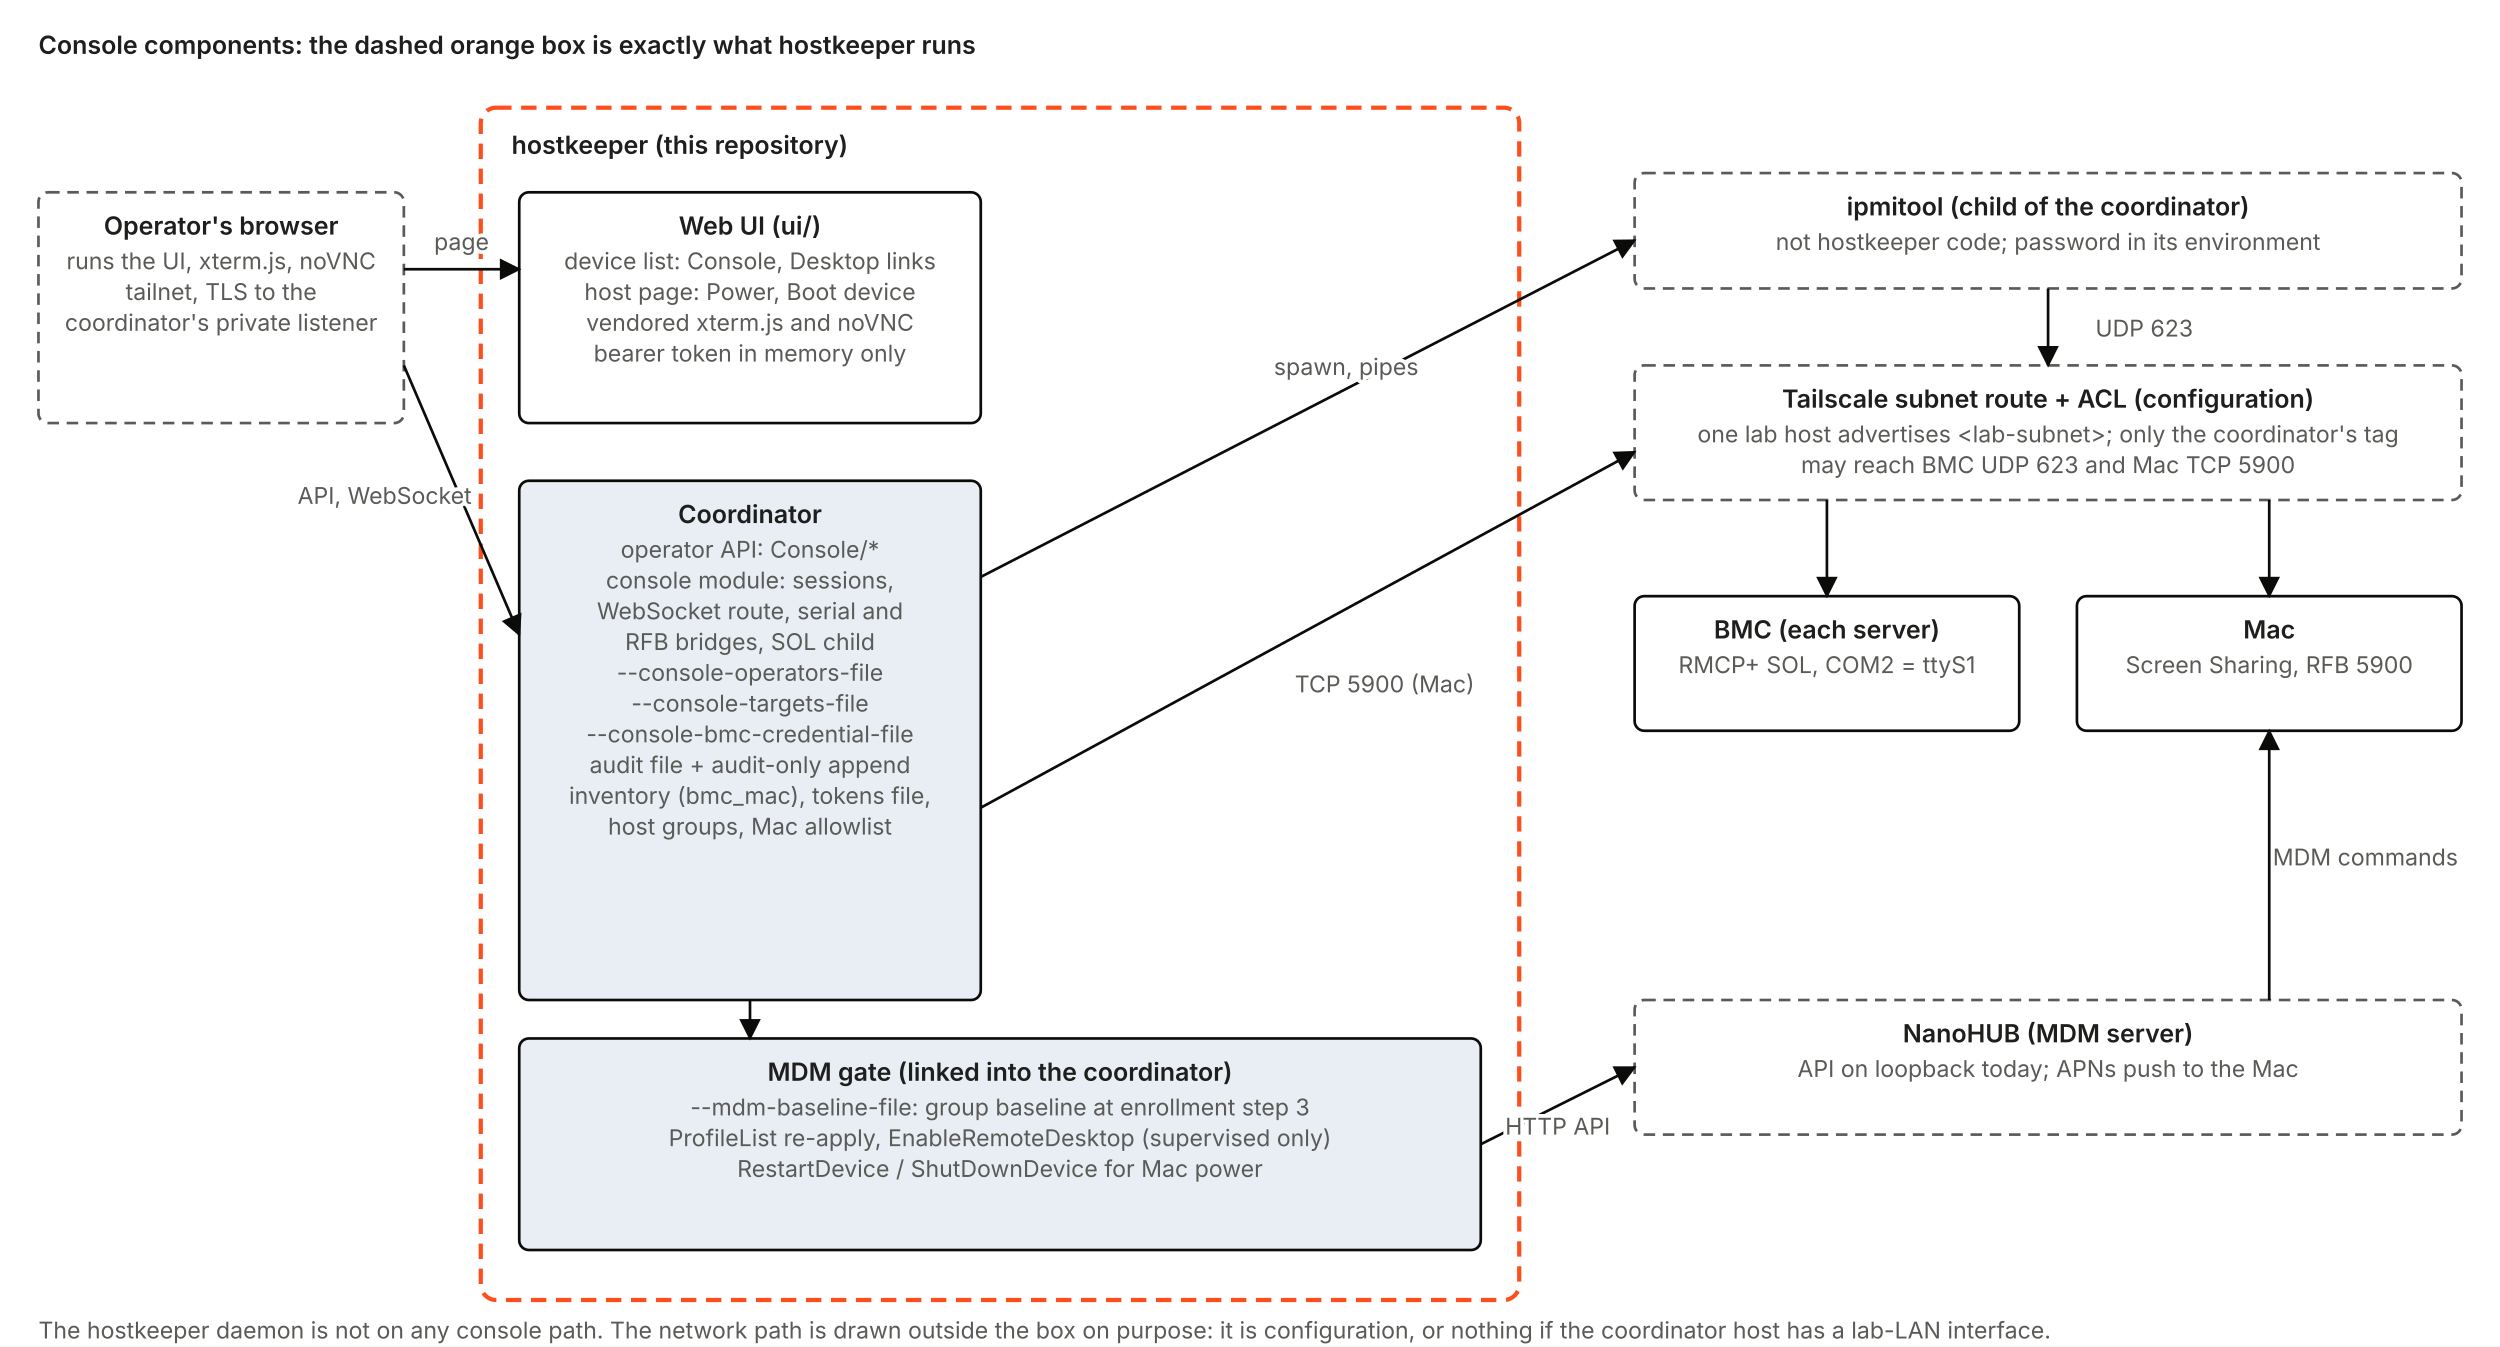
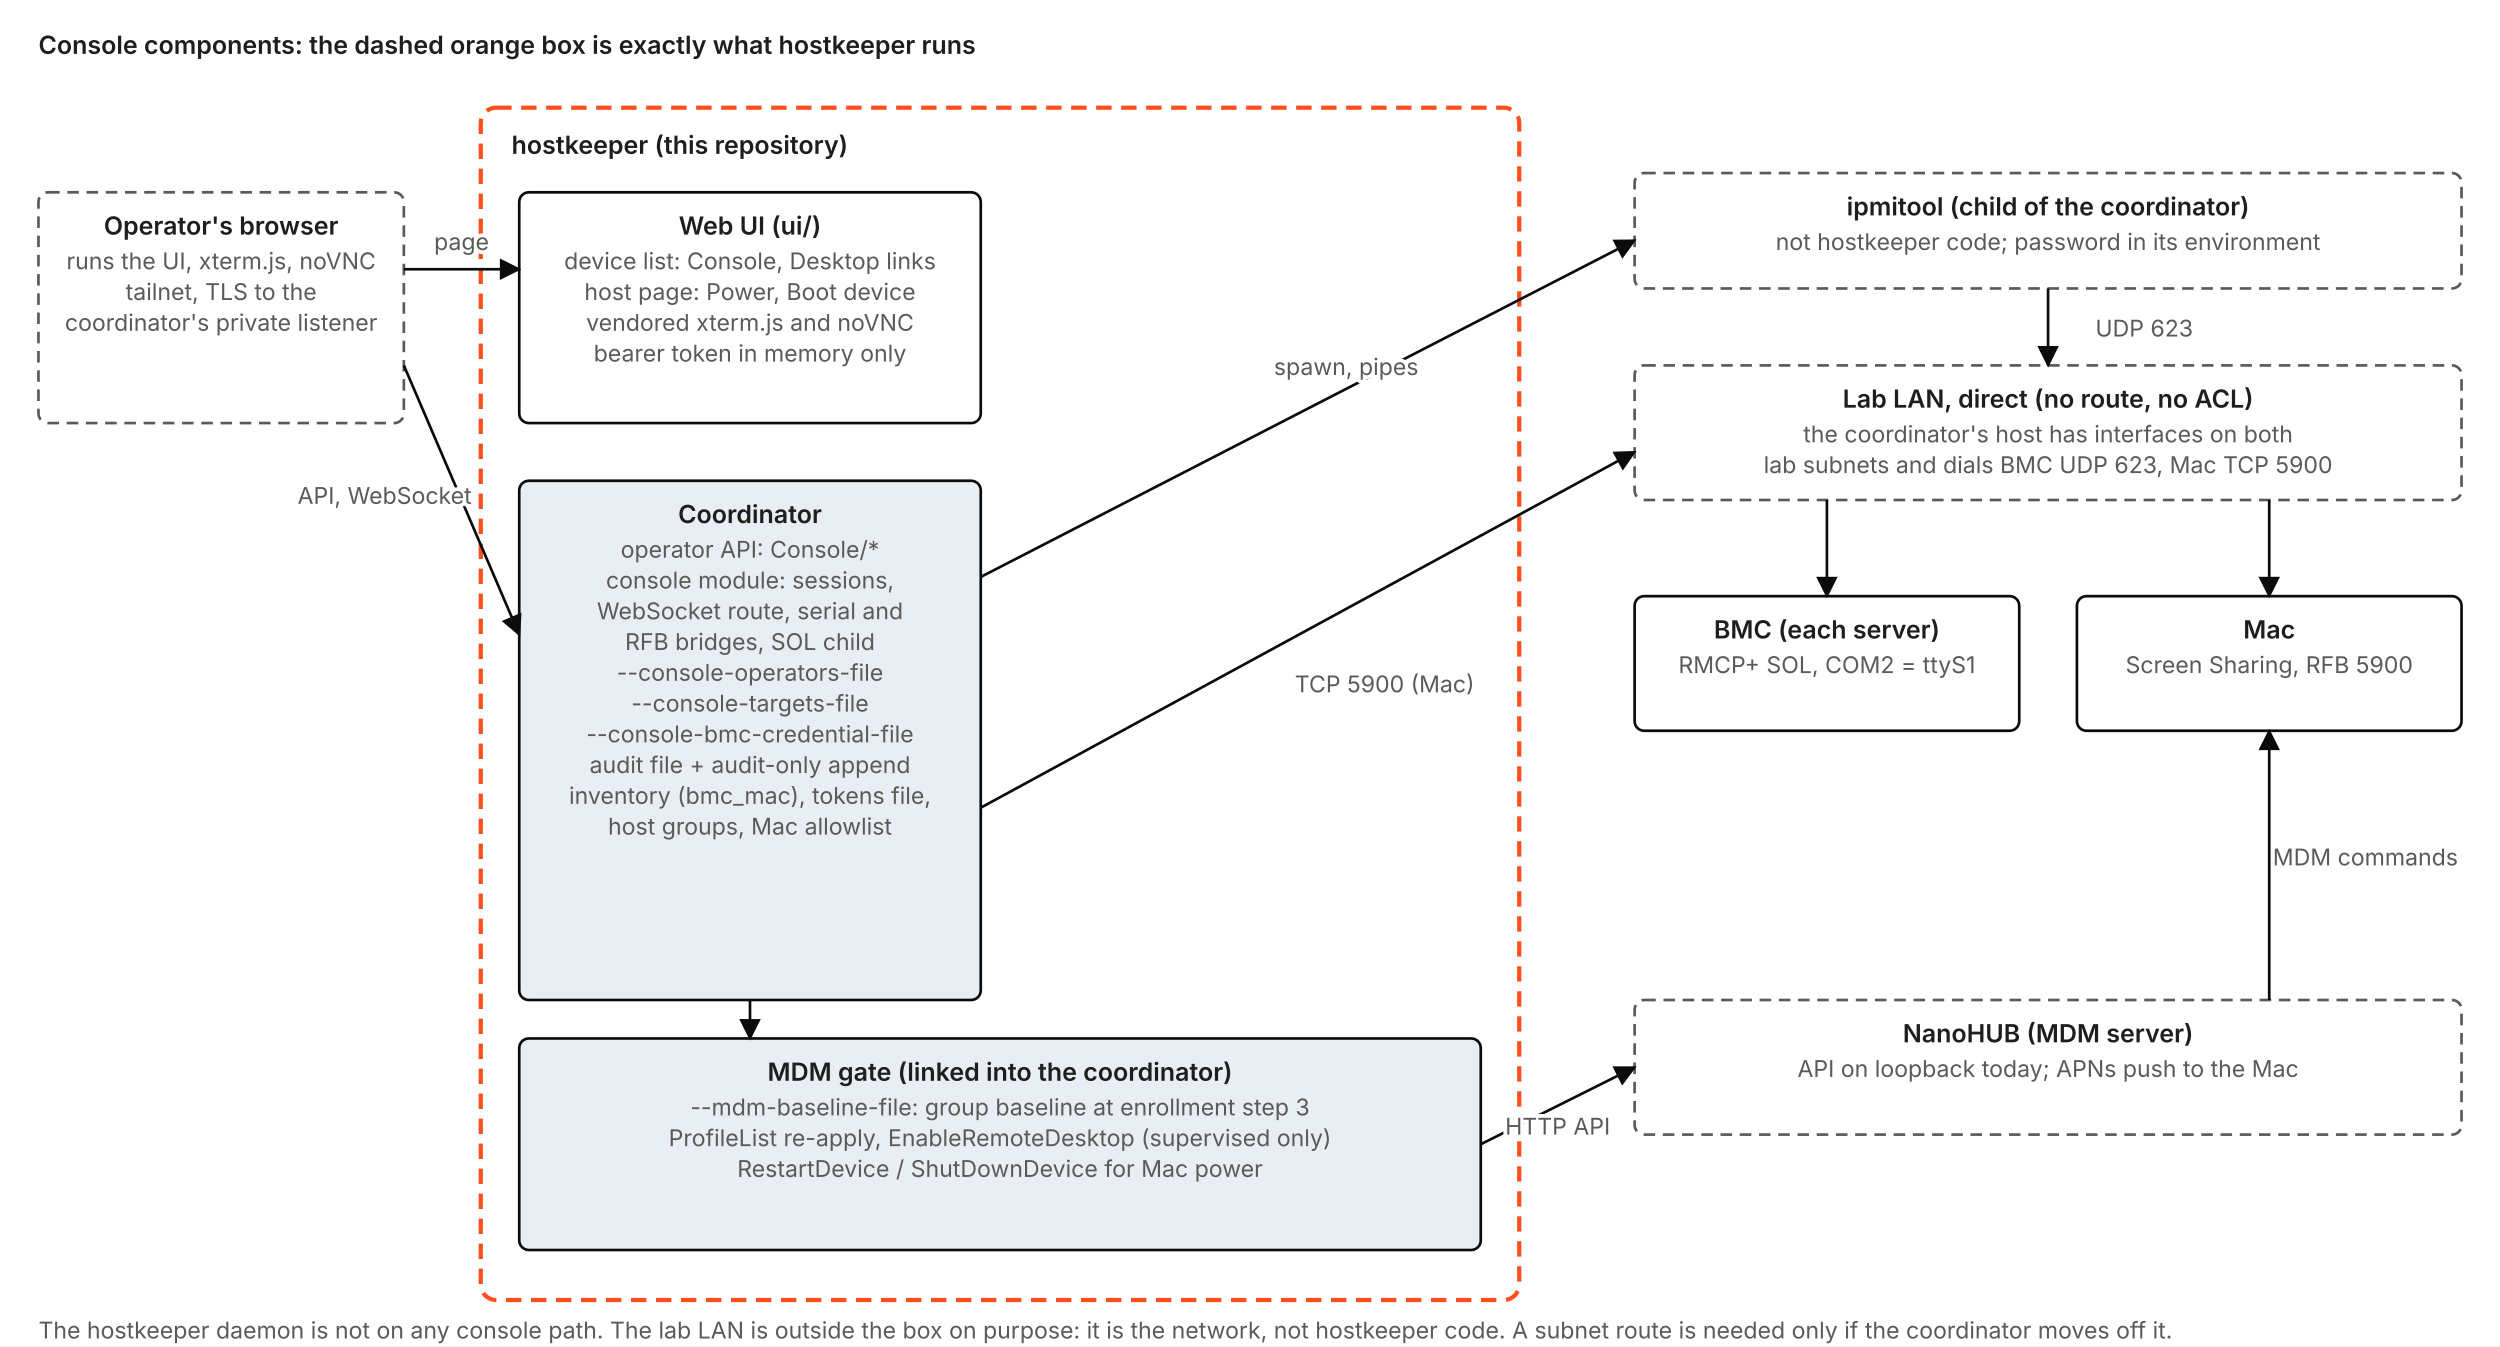
- <svg xmlns="http://www.w3.org/2000/svg" viewBox="0 0 1300 700" width="1300" height="700" role="img" aria-label="Components of the console: the coordinator, the web UI and the MDM gate inside the hostkeeper box; browser, ipmitool, subnet route, BMC, Mac and NanoHUB outside it.">
+ <svg xmlns="http://www.w3.org/2000/svg" viewBox="0 0 1300 700" width="1300" height="700" role="img" aria-label="Components of the console: the coordinator, the web UI and the MDM gate inside the hostkeeper box; browser, ipmitool, lab LAN, BMC, Mac and NanoHUB outside it.">
  <defs>
    <marker id="console-broker-components-ak" viewBox="0 0 10 10" refX="9" refY="5" markerWidth="8" markerHeight="8" orient="auto-start-reverse">
      <path d="M0,0 L10,5 L0,10 z" fill="#0B0B0A" />
    </marker>
  </defs>
  <style>
.box{fill:#FFFFFF;stroke:#0B0B0A;stroke-width:1.4}
.box-b{fill:#E8EEF4;stroke:#0B0B0A;stroke-width:1.4}
.box-o{fill:#FFFAF5;stroke:#FD4F1D;stroke-width:1.4}
.box-t{fill:none;stroke:#FD4F1D;stroke-width:2}
.box-p{fill:none;stroke:#5A5A57;stroke-width:1.4;stroke-dasharray:6 4}
.dash{stroke-dasharray:6 4}
.tb{stroke:#FD4F1D;fill:none;stroke-width:2.2;stroke-dasharray:8 5}
.ln{stroke:#0B0B0A;fill:none;stroke-width:1.4}
.ln-d{stroke:#0B0B0A;fill:none;stroke-width:1.4;stroke-dasharray:6 4}
.ln-o{stroke:#FD4F1D;fill:none;stroke-width:1.6}
.ln-od{stroke:#FD4F1D;fill:none;stroke-width:1.6;stroke-dasharray:6 4}
.life{stroke:#5A5A57;stroke-width:1;stroke-dasharray:2 4}
text{fill:#1E1E1D;font-family:system-ui,-apple-system,'Segoe UI',sans-serif;font-size:13px}
.b{font-weight:600}
.t-m{fill:#5A5A57;font-size:12px}
.lbl{paint-order:stroke;stroke:#FFFFFF;stroke-width:4px;stroke-linejoin:round}
</style>
  <rect x="0" y="0" width="1300" height="700" fill="#FFFFFF" />
  <text x="20" y="28" class="b" font-size="16" text-anchor="start">Console components: the dashed orange box is exactly what hostkeeper runs</text>
  <rect x="250" y="56" width="540" height="620" rx="8" class="tb" />
  <text x="266" y="80" class="b" text-anchor="start">hostkeeper (this repository)</text>
  <rect x="270" y="100" width="240" height="120" rx="5" class="box" />
  <text x="390.0" y="122" class="b" text-anchor="middle">Web UI (ui/)</text>
  <text x="390.0" y="140" class="t-m" text-anchor="middle">device list: Console, Desktop links</text>
  <text x="390.0" y="156" class="t-m" text-anchor="middle">host page: Power, Boot device</text>
  <text x="390.0" y="172" class="t-m" text-anchor="middle">vendored xterm.js and noVNC</text>
  <text x="390.0" y="188" class="t-m" text-anchor="middle">bearer token in memory only</text>
  <rect x="270" y="250" width="240" height="270" rx="5" class="box-b" />
  <text x="390.0" y="272" class="b" text-anchor="middle">Coordinator</text>
  <text x="390.0" y="290" class="t-m" text-anchor="middle">operator API: Console/*</text>
  <text x="390.0" y="306" class="t-m" text-anchor="middle">console module: sessions,</text>
  <text x="390.0" y="322" class="t-m" text-anchor="middle">WebSocket route, serial and</text>
  <text x="390.0" y="338" class="t-m" text-anchor="middle">RFB bridges, SOL child</text>
  <text x="390.0" y="354" class="t-m" text-anchor="middle">--console-operators-file</text>
  <text x="390.0" y="370" class="t-m" text-anchor="middle">--console-targets-file</text>
  <text x="390.0" y="386" class="t-m" text-anchor="middle">--console-bmc-credential-file</text>
  <text x="390.0" y="402" class="t-m" text-anchor="middle">audit file + audit-only append</text>
  <text x="390.0" y="418" class="t-m" text-anchor="middle">inventory (bmc_mac), tokens file,</text>
  <text x="390.0" y="434" class="t-m" text-anchor="middle">host groups, Mac allowlist</text>
  <rect x="270" y="540" width="500" height="110" rx="5" class="box-b" />
  <text x="520.0" y="562" class="b" text-anchor="middle">MDM gate (linked into the coordinator)</text>
  <text x="520.0" y="580" class="t-m" text-anchor="middle">--mdm-baseline-file: group baseline at enrollment step 3</text>
  <text x="520.0" y="596" class="t-m" text-anchor="middle">ProfileList re-apply, EnableRemoteDesktop (supervised only)</text>
  <text x="520.0" y="612" class="t-m" text-anchor="middle">RestartDevice / ShutDownDevice for Mac power</text>
  <rect x="20" y="100" width="190" height="120" rx="5" class="box-p" />
  <text x="115.0" y="122" class="b" text-anchor="middle">Operator's browser</text>
  <text x="115.0" y="140" class="t-m" text-anchor="middle">runs the UI, xterm.js, noVNC</text>
  <text x="115.0" y="156" class="t-m" text-anchor="middle">tailnet, TLS to the</text>
  <text x="115.0" y="172" class="t-m" text-anchor="middle">coordinator's private listener</text>
  <rect x="850" y="90" width="430" height="60" rx="5" class="box-p" />
  <text x="1065.0" y="112" class="b" text-anchor="middle">ipmitool (child of the coordinator)</text>
  <text x="1065.0" y="130" class="t-m" text-anchor="middle">not hostkeeper code; password in its environment</text>
  <rect x="850" y="190" width="430" height="70" rx="5" class="box-p" />
-   <text x="1065.0" y="212" class="b" text-anchor="middle">Tailscale subnet route + ACL (configuration)</text>
-   <text x="1065.0" y="230" class="t-m" text-anchor="middle">one lab host advertises &lt;lab-subnet&gt;; only the coordinator's tag</text>
-   <text x="1065.0" y="246" class="t-m" text-anchor="middle">may reach BMC UDP 623 and Mac TCP 5900</text>
+   <text x="1065.0" y="212" class="b" text-anchor="middle">Lab LAN, direct (no route, no ACL)</text>
+   <text x="1065.0" y="230" class="t-m" text-anchor="middle">the coordinator's host has interfaces on both</text>
+   <text x="1065.0" y="246" class="t-m" text-anchor="middle">lab subnets and dials BMC UDP 623, Mac TCP 5900</text>
  <rect x="850" y="310" width="200" height="70" rx="5" class="box" />
  <text x="950.0" y="332" class="b" text-anchor="middle">BMC (each server)</text>
  <text x="950.0" y="350" class="t-m" text-anchor="middle">RMCP+ SOL, COM2 = ttyS1</text>
  <rect x="1080" y="310" width="200" height="70" rx="5" class="box" />
  <text x="1180.0" y="332" class="b" text-anchor="middle">Mac</text>
  <text x="1180.0" y="350" class="t-m" text-anchor="middle">Screen Sharing, RFB 5900</text>
  <rect x="850" y="520" width="430" height="70" rx="5" class="box-p" />
  <text x="1065.0" y="542" class="b" text-anchor="middle">NanoHUB (MDM server)</text>
  <text x="1065.0" y="560" class="t-m" text-anchor="middle">API on loopback today; APNs push to the Mac</text>
  <path d="M210,140 L270,140" class="ln" marker-end="url(#console-broker-components-ak)" />
  <text x="240" y="130" class="t-m lbl" text-anchor="middle">page</text>
  <path d="M210,190 L270,330" class="ln" marker-end="url(#console-broker-components-ak)" />
  <text x="200" y="262" class="t-m lbl" text-anchor="middle">API, WebSocket</text>
  <path d="M510,300 L850,125" class="ln" marker-end="url(#console-broker-components-ak)" />
  <text x="700" y="195" class="t-m lbl" text-anchor="middle">spawn, pipes</text>
  <path d="M1065,150 L1065,190" class="ln" marker-end="url(#console-broker-components-ak)" />
  <text x="1115" y="175" class="t-m lbl" text-anchor="middle">UDP 623</text>
  <path d="M510,420 L850,235" class="ln" marker-end="url(#console-broker-components-ak)" />
  <text x="720" y="360" class="t-m lbl" text-anchor="middle">TCP 5900 (Mac)</text>
  <path d="M950,260 L950,310" class="ln" marker-end="url(#console-broker-components-ak)" />
  <path d="M1180,260 L1180,310" class="ln" marker-end="url(#console-broker-components-ak)" />
  <path d="M770,595 L850,555" class="ln" marker-end="url(#console-broker-components-ak)" />
  <text x="810" y="590" class="t-m lbl" text-anchor="middle">HTTP API</text>
  <path d="M1180,520 L1180,380" class="ln" marker-end="url(#console-broker-components-ak)" />
  <text x="1230" y="450" class="t-m lbl" text-anchor="middle">MDM commands</text>
  <path d="M390,520 L390,540" class="ln" marker-end="url(#console-broker-components-ak)" />
-   <text x="20" y="696" class="t-m" text-anchor="start">The hostkeeper daemon is not on any console path. The network path is drawn outside the box on purpose: it is configuration, or nothing if the coordinator host has a lab-LAN interface.</text>
+   <text x="20" y="696" class="t-m" text-anchor="start">The hostkeeper daemon is not on any console path. The lab LAN is outside the box on purpose: it is the network, not hostkeeper code. A subnet route is needed only if the coordinator moves off it.</text>
</svg>
